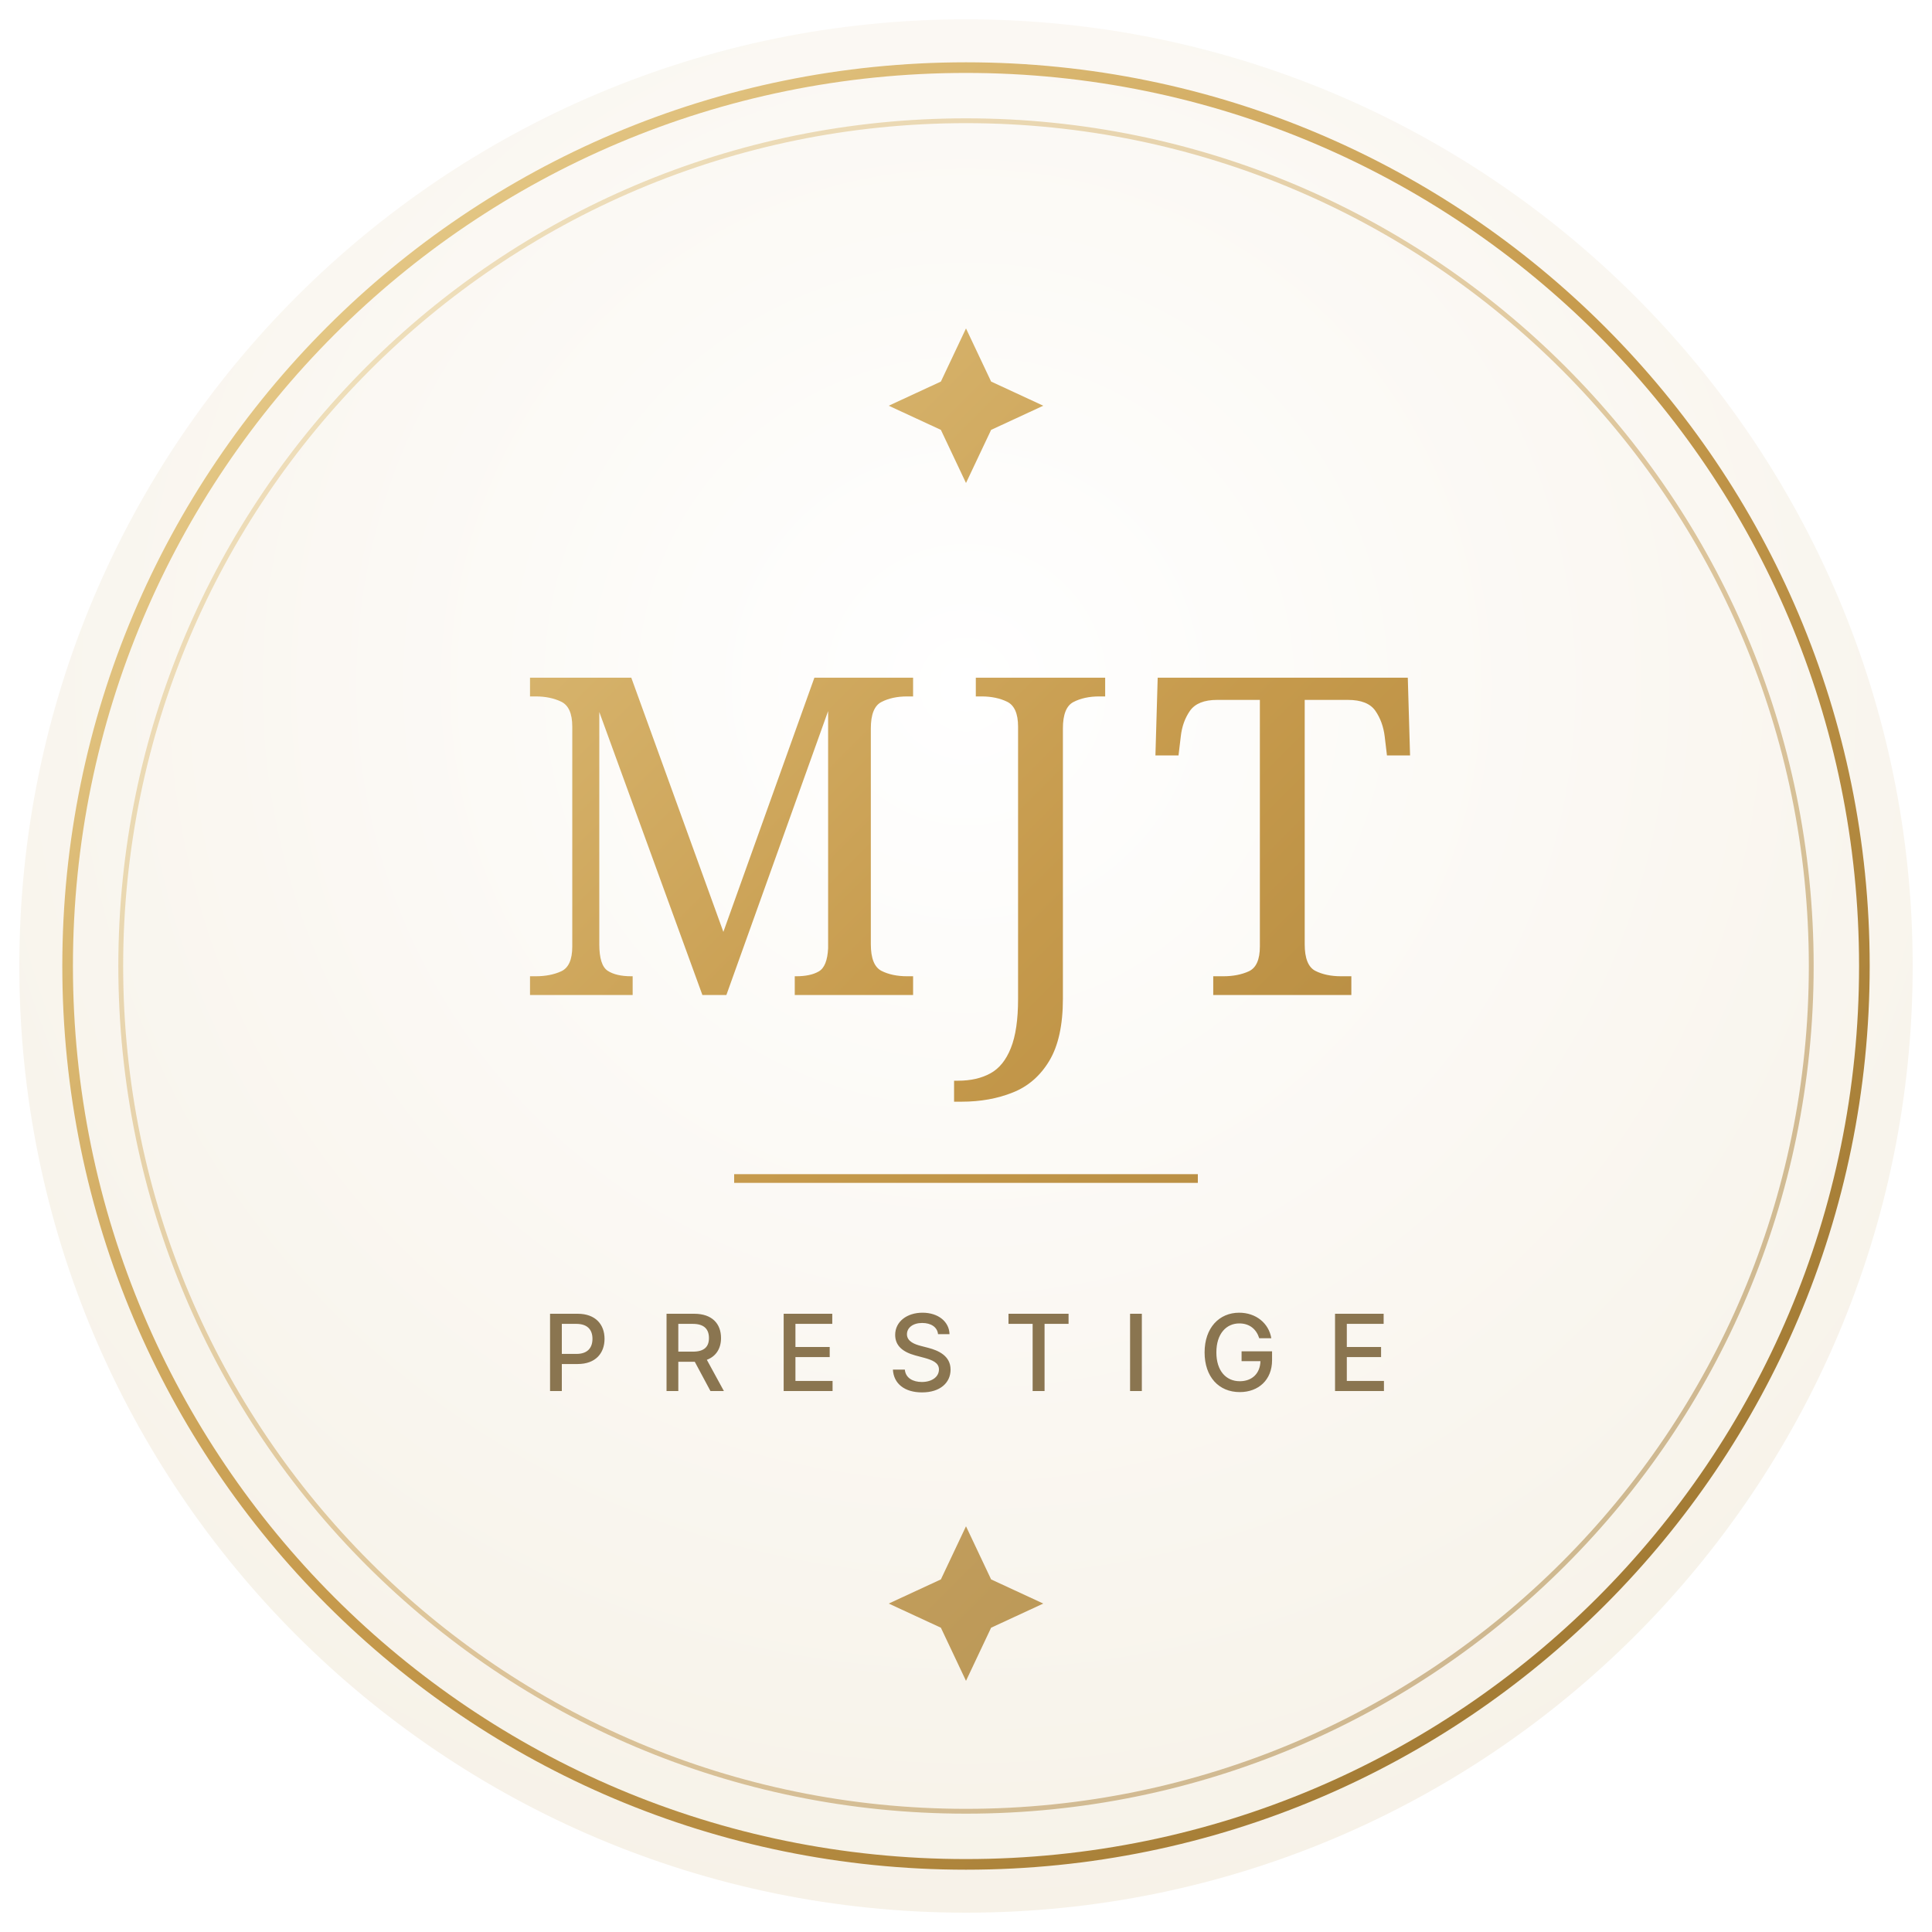
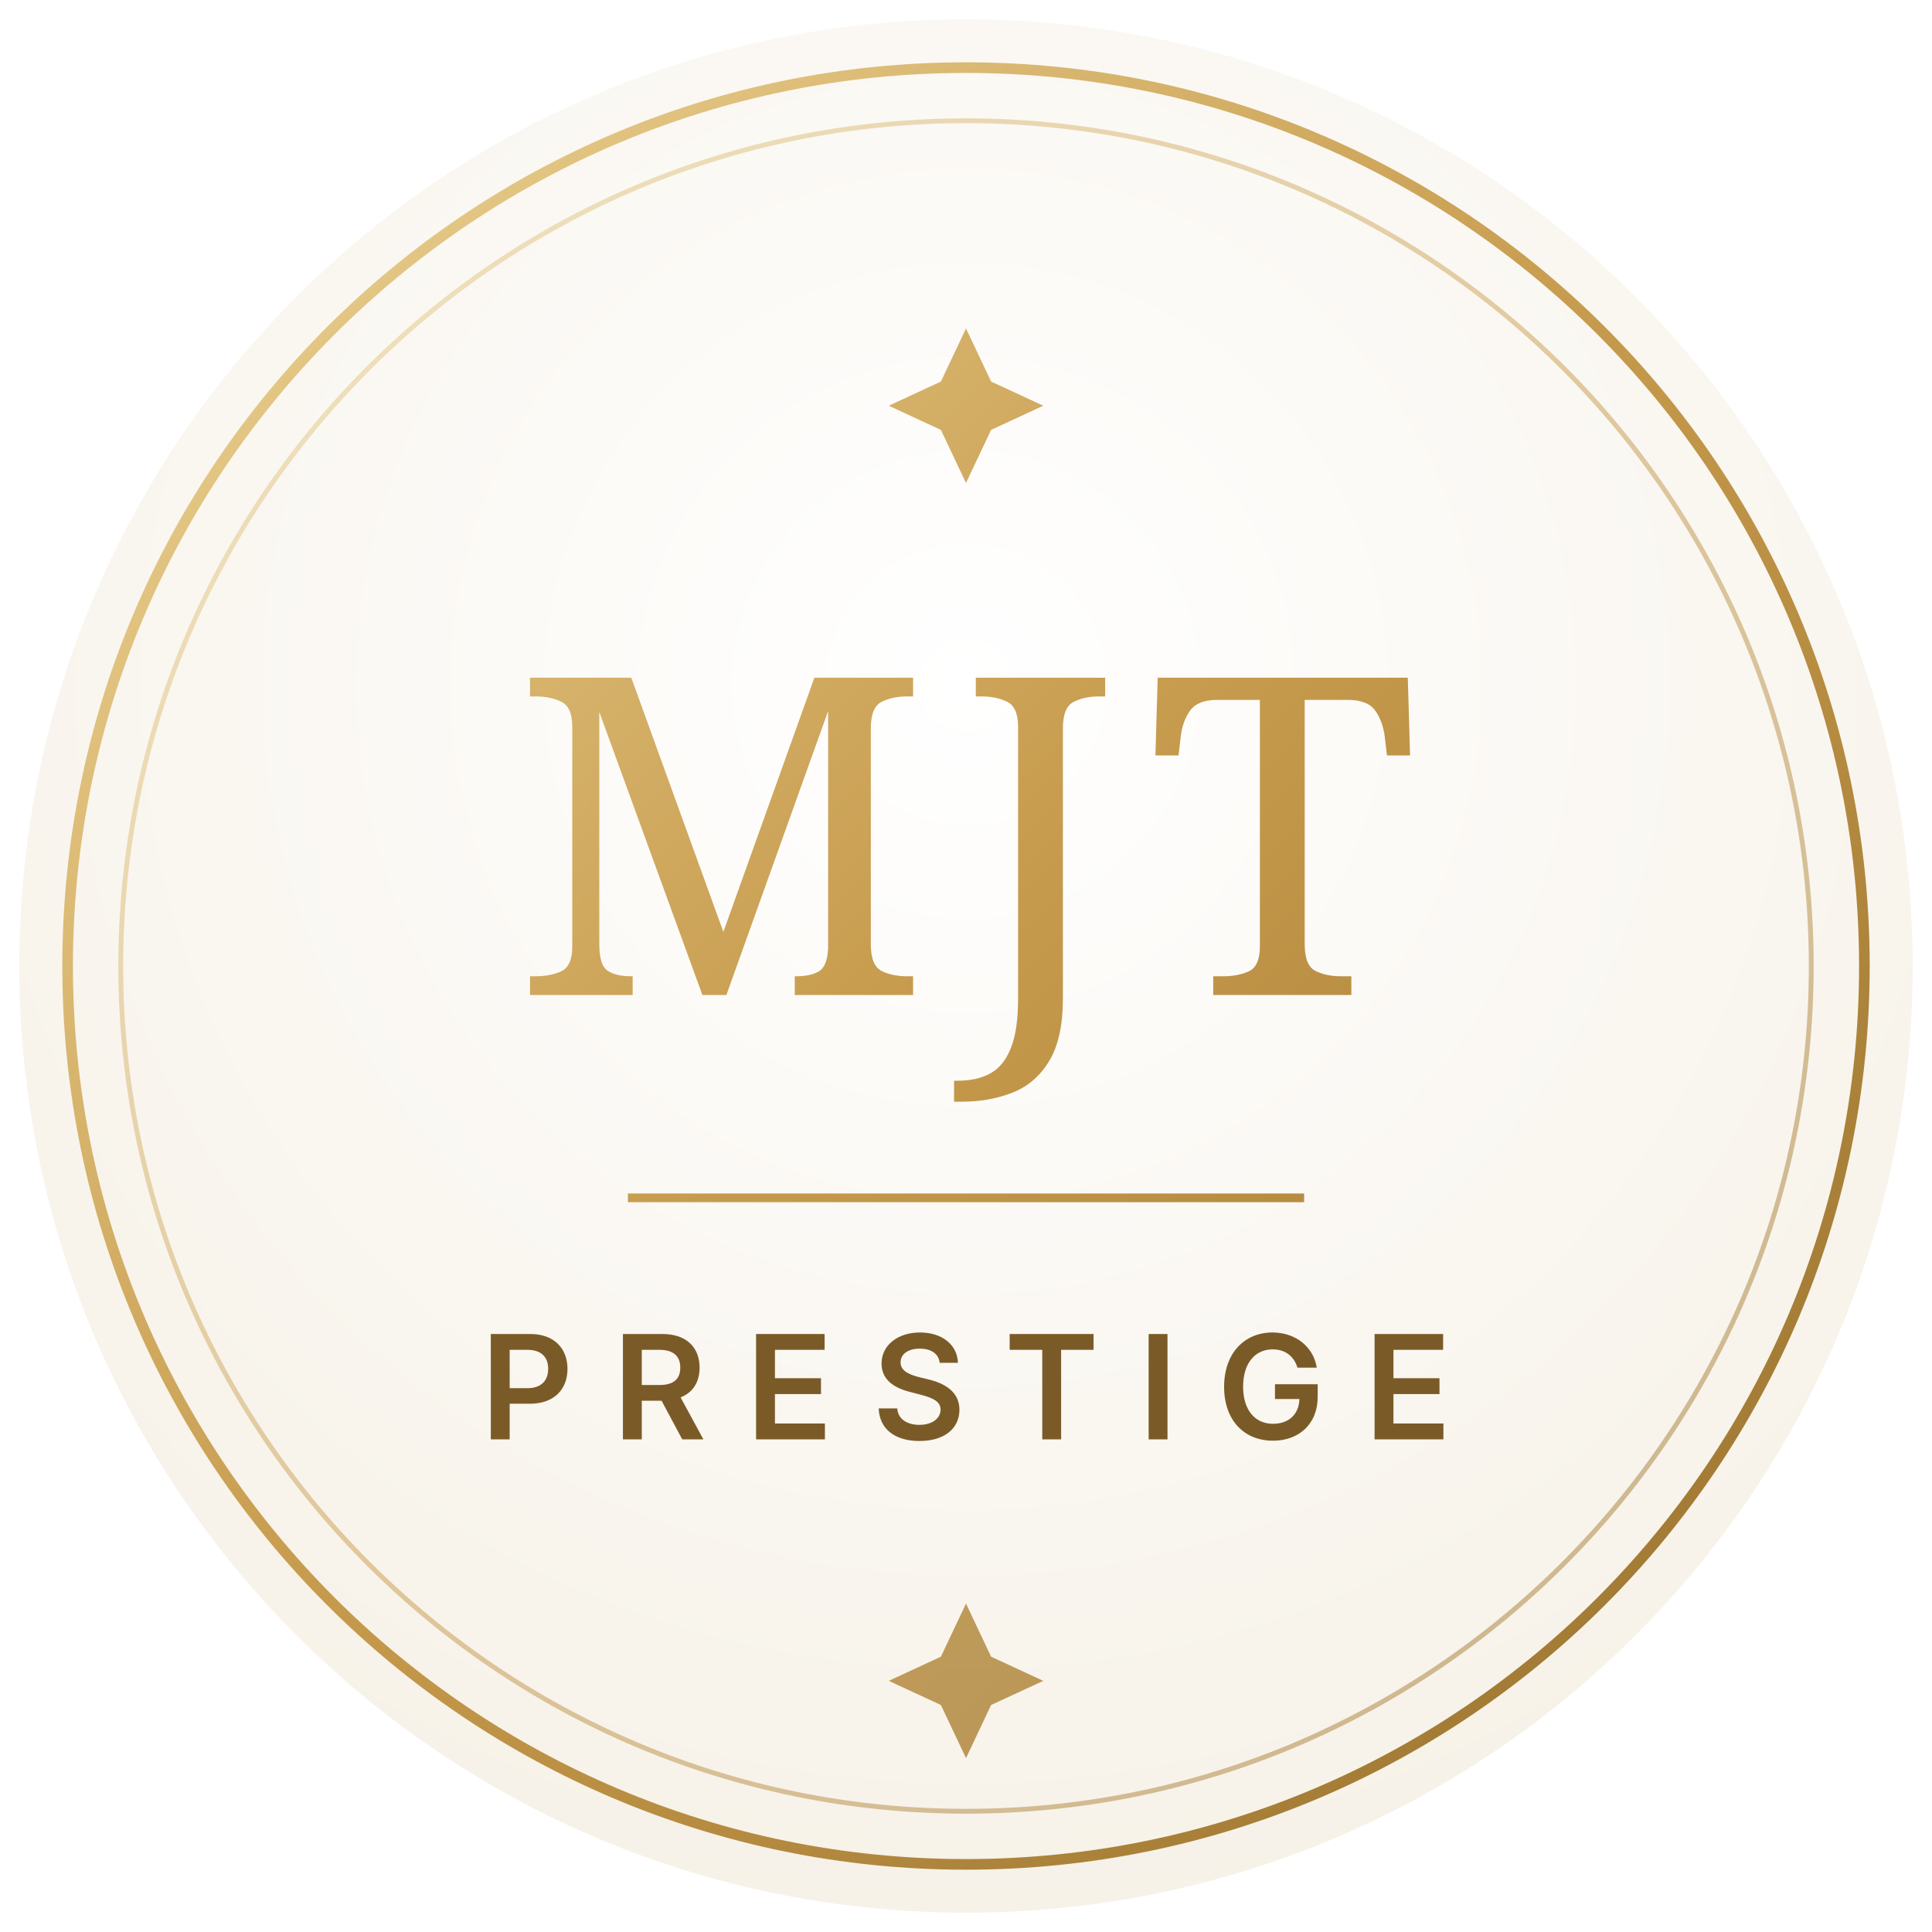
<svg xmlns="http://www.w3.org/2000/svg" viewBox="0 0 200 200" fill="none">
  <defs>
    <radialGradient id="bg" cx="50%" cy="35%" r="80%">
      <stop offset="0%" stop-color="#ffffff" />
      <stop offset="100%" stop-color="#f5efe3" />
    </radialGradient>
    <linearGradient id="gold" x1="20" y1="20" x2="180" y2="180" gradientUnits="userSpaceOnUse">
      <stop offset="0%" stop-color="#e9cf8f" />
      <stop offset="50%" stop-color="#c69a4c" />
      <stop offset="100%" stop-color="#9c7530" />
    </linearGradient>
  </defs>
  <circle cx="100" cy="100" r="98" fill="url(#bg)" />
  <circle cx="100" cy="100" r="93" fill="none" stroke="url(#gold)" stroke-width="1.1" />
  <circle cx="100" cy="100" r="87.5" fill="none" stroke="url(#gold)" stroke-width="0.5" opacity="0.5" />
  <path d="M100 34 L102.6 39.5 L108 42 L102.6 44.5 L100 50 L97.4 44.5 L92 42 L97.4 39.5 Z" fill="url(#gold)" />
  <text x="100" y="103" text-anchor="middle" font-family="'Fraunces','Playfair Display',Georgia,serif" font-size="46" font-weight="500" fill="url(#gold)" letter-spacing="3">MJT</text>
-   <line x1="76" y1="122" x2="124" y2="122" stroke="url(#gold)" stroke-width="0.9" />
-   <text x="100" y="144" text-anchor="middle" font-family="'Inter','Plus Jakarta Sans',sans-serif" font-size="11" font-weight="500" letter-spacing="5" fill="#8a7550">PRESTIGE</text>
-   <path d="M100 158 L102.6 163.5 L108 166 L102.6 168.5 L100 174 L97.4 168.5 L92 166 L97.4 163.5 Z" fill="url(#gold)" opacity="0.85" />
+   <line x1="65" y1="124" x2="135" y2="124" stroke="url(#gold)" stroke-width="0.9" />
+   <text x="100" y="149" text-anchor="middle" font-family="'Inter','Plus Jakarta Sans',sans-serif" font-size="15" font-weight="600" letter-spacing="4" fill="#7a5b28">PRESTIGE</text>
+   <path d="M100 166 L102.6 171.5 L108 174 L102.6 176.5 L100 182 L97.4 176.5 L92 174 L97.4 171.5 Z" fill="url(#gold)" opacity="0.85" />
</svg>
